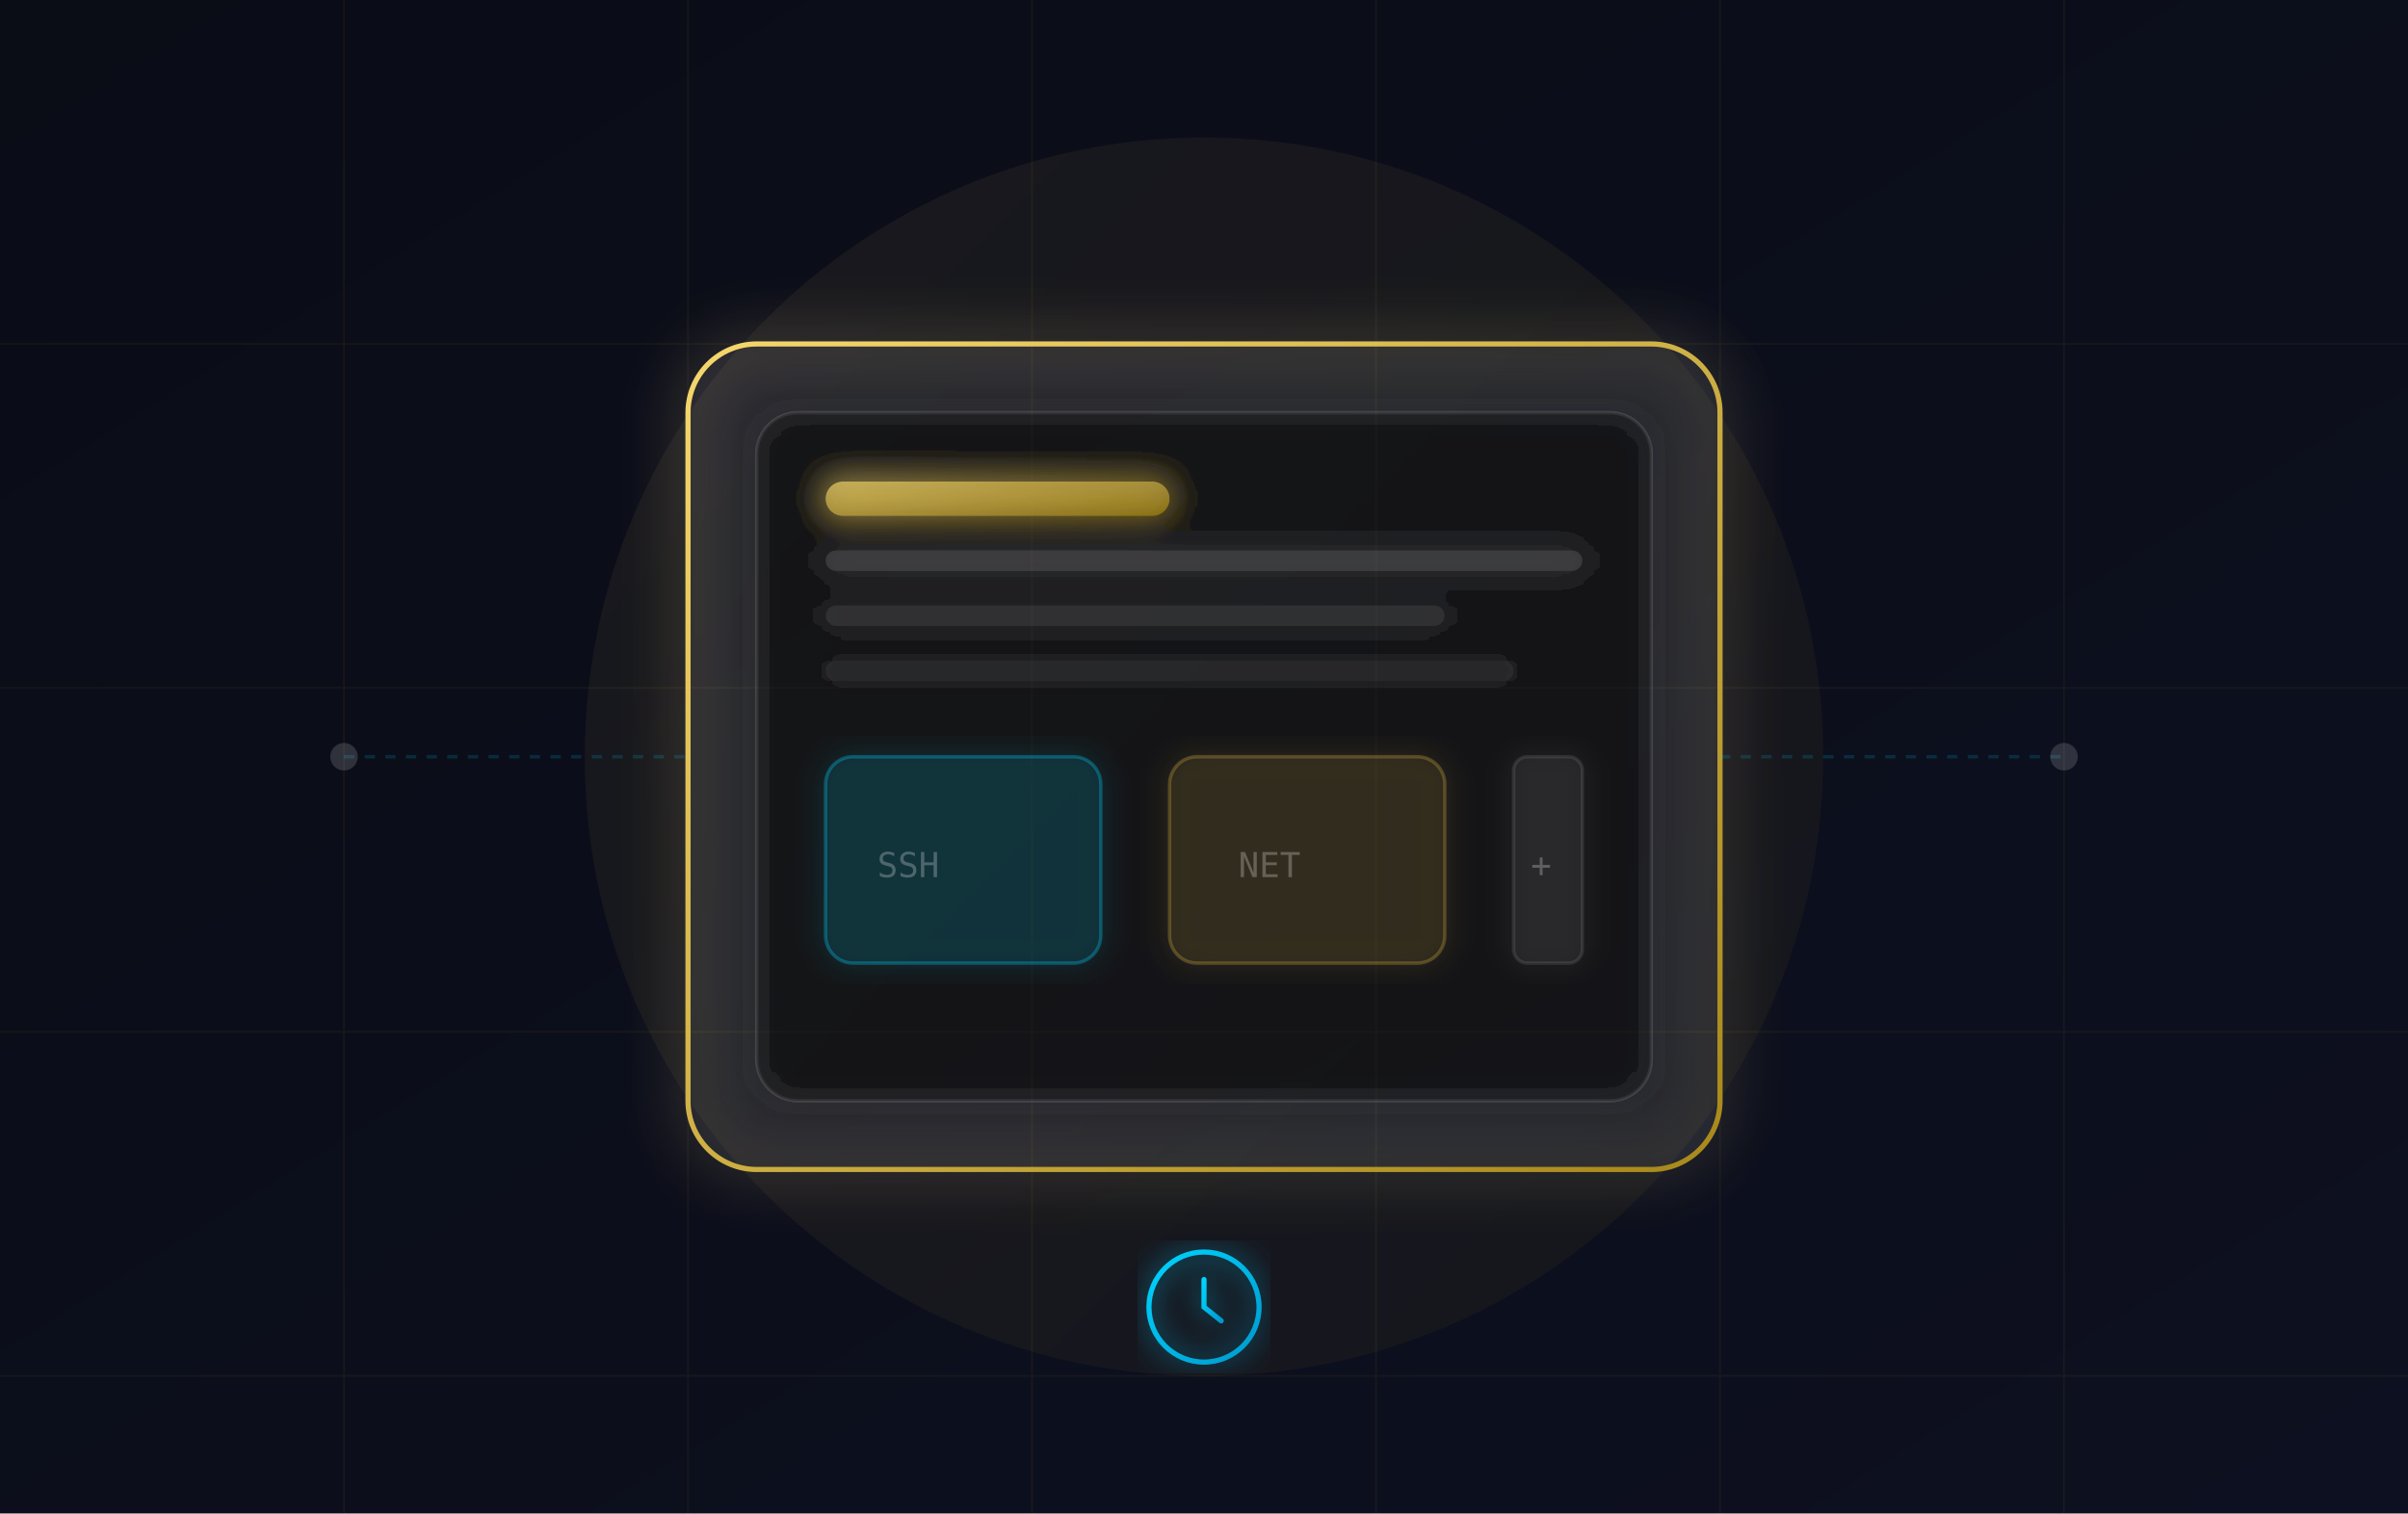
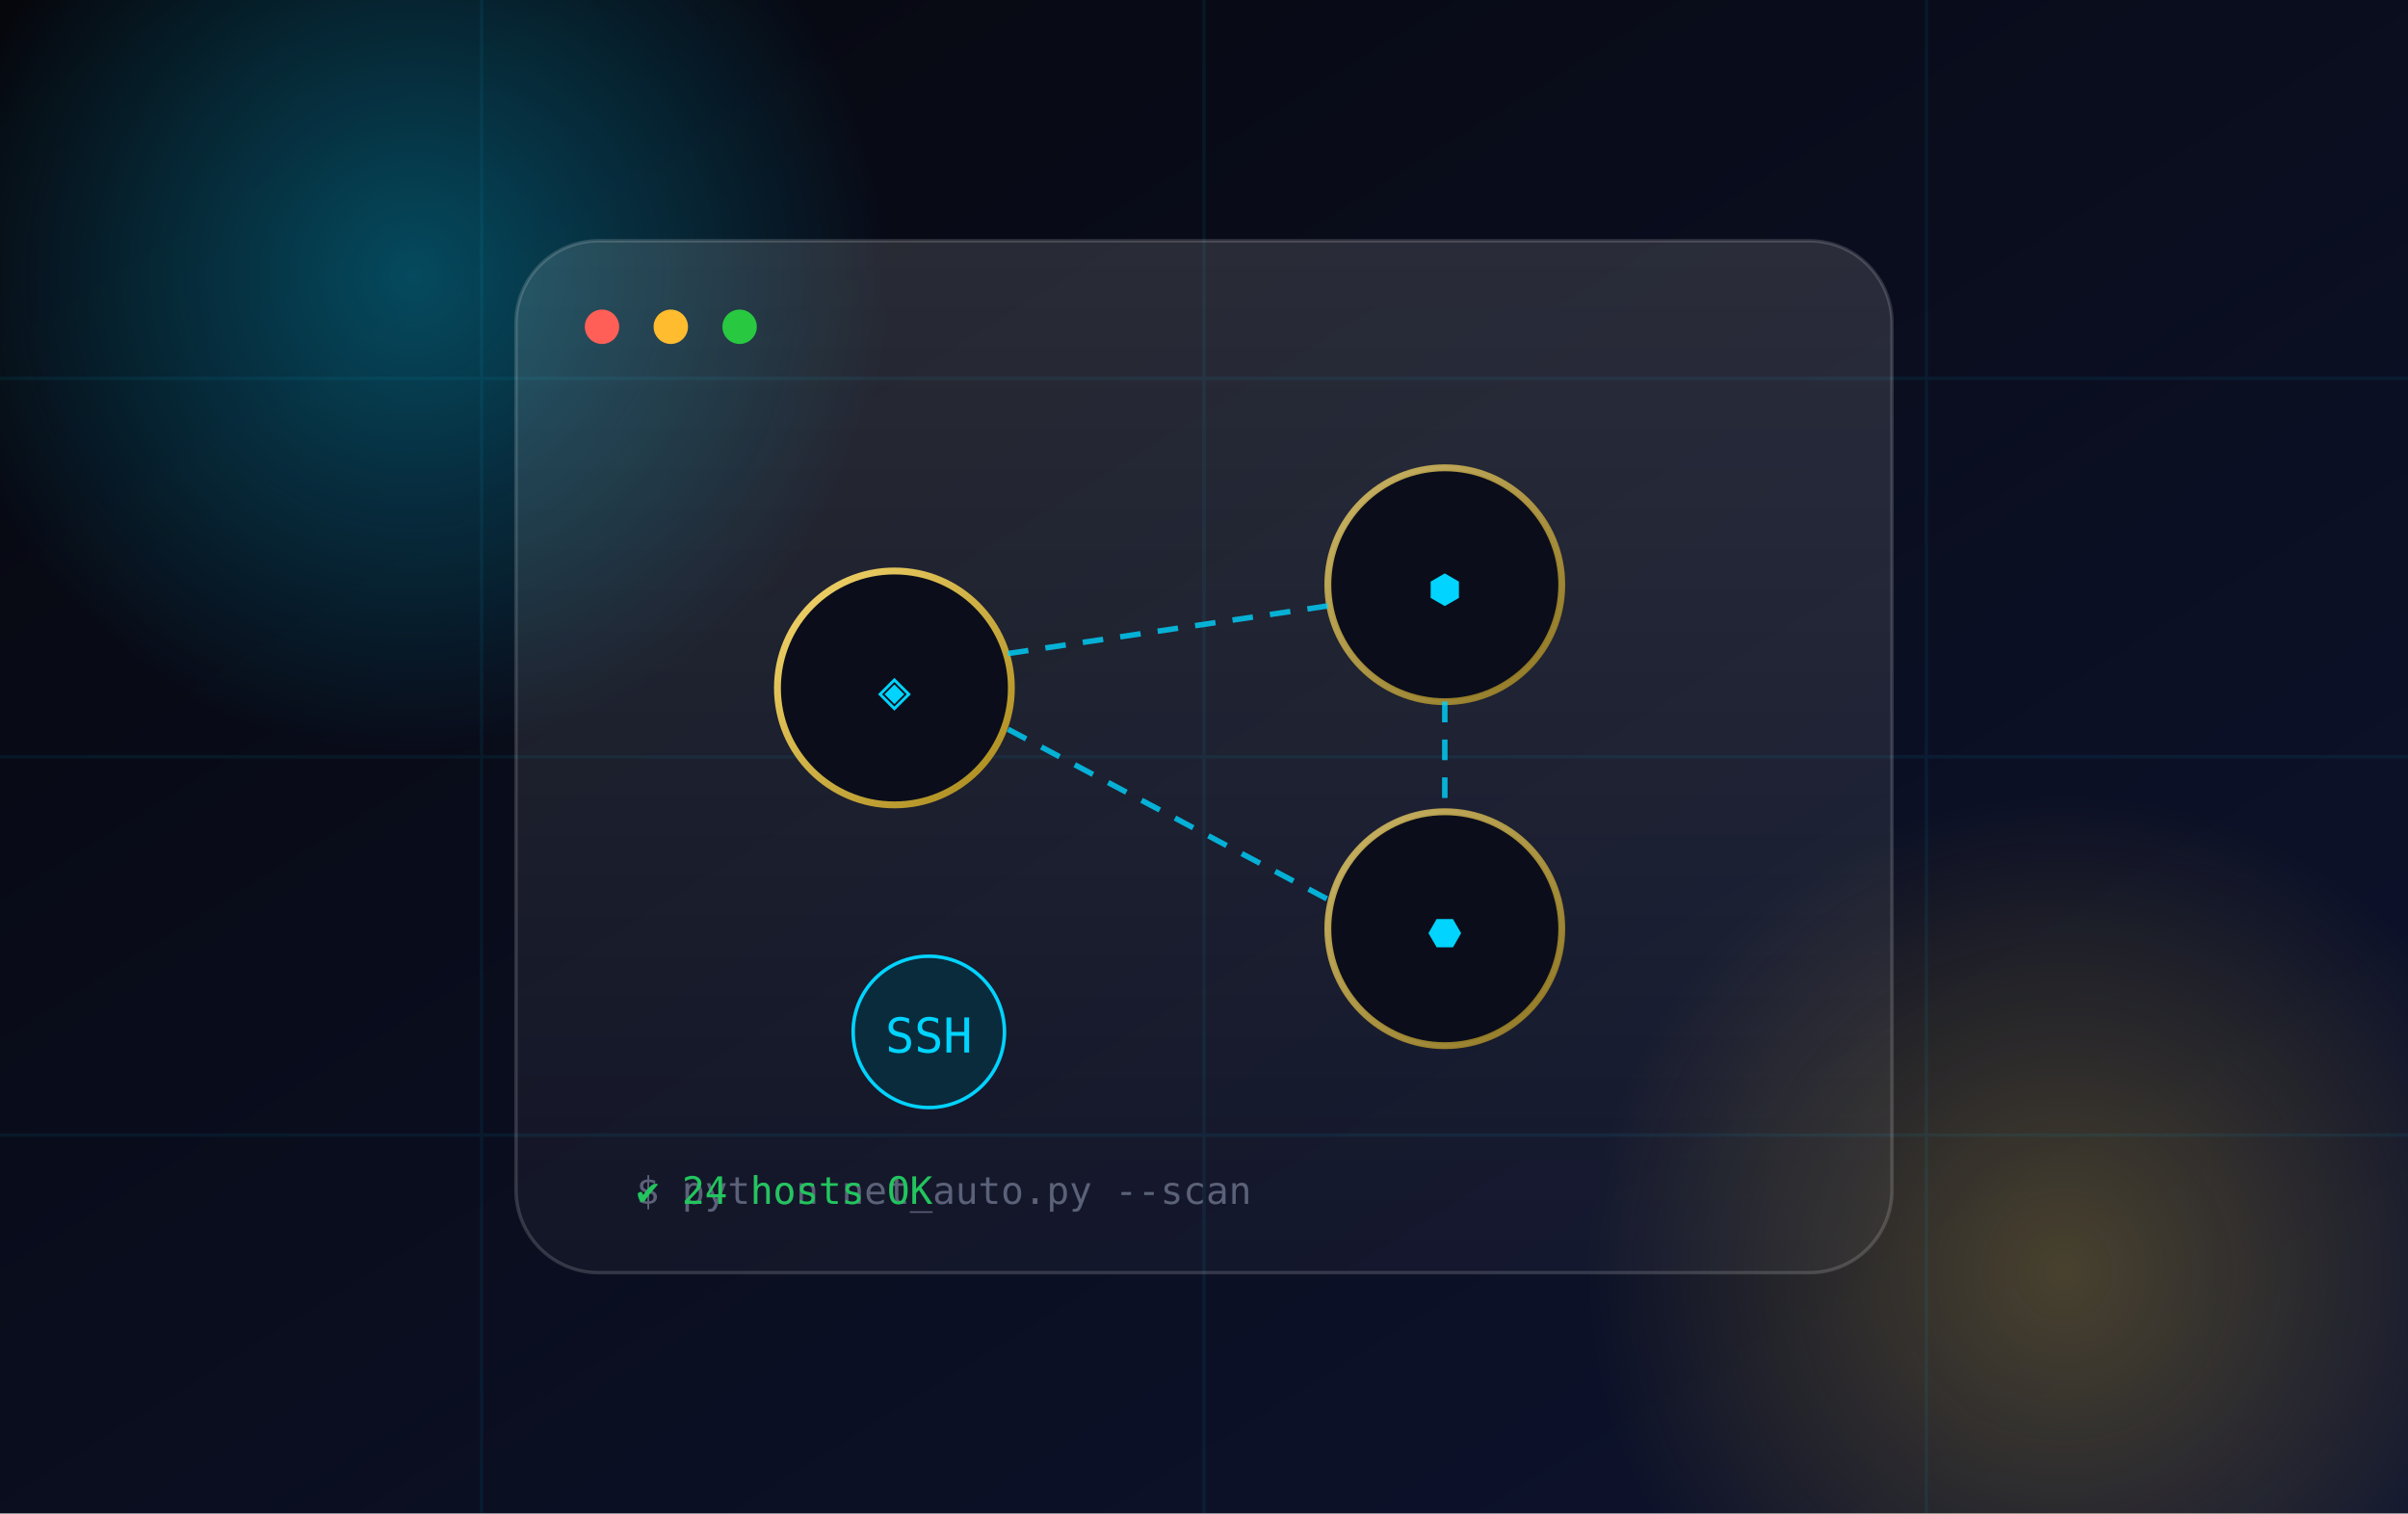
- <svg xmlns="http://www.w3.org/2000/svg" viewBox="0 0 700 440" fill="none">
+ <svg xmlns="http://www.w3.org/2000/svg" viewBox="0 0 700 440" role="img" aria-label="Network Automation">
  <defs>
-     <linearGradient id="bg" x1="0" y1="0" x2="1" y2="1">
-       <stop offset="0%" stop-color="#0A0C16" />
-       <stop offset="100%" stop-color="#0D1020" />
+     <linearGradient id="bg2" x1="0" y1="0" x2="1" y2="1">
+       <stop offset="0" stop-color="#06070D" />
+       <stop offset="1" stop-color="#0E1430" />
    </linearGradient>
-     <linearGradient id="gold" x1="0" y1="0" x2="1" y2="1">
-       <stop offset="0%" stop-color="#F5D76E" />
-       <stop offset="100%" stop-color="#A8881A" />
+     <linearGradient id="gold2" x1="0" y1="0" x2="1" y2="1">
+       <stop offset="0" stop-color="#F5D76E" />
+       <stop offset="1" stop-color="#A8881A" />
    </linearGradient>
-     <linearGradient id="cyan" x1="0" y1="0" x2="1" y2="1">
-       <stop offset="0%" stop-color="#00D4FF" />
-       <stop offset="100%" stop-color="#0099CC" />
+     <linearGradient id="glass2" x1="0" y1="0" x2="0" y2="1">
+       <stop offset="0" stop-color="#fff" stop-opacity=".13" />
+       <stop offset="1" stop-color="#fff" stop-opacity=".03" />
    </linearGradient>
-     <filter id="glow">
-       <feGaussianBlur stdDeviation="8" result="blur" />
-       <feMerge>
-         <feMergeNode in="blur" />
-         <feMergeNode in="SourceGraphic" />
-       </feMerge>
-     </filter>
-     <filter id="glow-sm">
-       <feGaussianBlur stdDeviation="4" result="blur" />
-       <feMerge>
-         <feMergeNode in="blur" />
-         <feMergeNode in="SourceGraphic" />
-       </feMerge>
-     </filter>
+     <radialGradient id="orbA2" cx=".5" cy=".5" r=".5">
+       <stop offset="0" stop-color="#00D4FF" stop-opacity=".32" />
+       <stop offset="1" stop-color="#00D4FF" stop-opacity="0" />
+     </radialGradient>
+     <radialGradient id="orbB2" cx=".5" cy=".5" r=".5">
+       <stop offset="0" stop-color="#D4AF37" stop-opacity=".3" />
+       <stop offset="1" stop-color="#D4AF37" stop-opacity="0" />
+     </radialGradient>
  </defs>
-   <rect width="700" height="440" fill="url(#bg)" />
-   <g opacity="0.06" stroke="#D4AF37" stroke-width="0.5">
-     <path d="M0 100h700M0 200h700M0 300h700M0 400h700" />
-     <path d="M100 0v440M200 0v440M300 0v440M400 0v440M500 0v440M600 0v440" />
+   <rect width="700" height="440" fill="url(#bg2)" />
+   <circle cx="120" cy="80" r="140" fill="url(#orbA2)" />
+   <circle cx="600" cy="370" r="140" fill="url(#orbB2)" />
+   <g opacity=".07" stroke="#00D4FF">
+     <path d="M0 110h700M0 220h700M0 330h700M140 0v440M350 0v440M560 0v440" />
  </g>
-   <circle cx="350" cy="220" r="180" fill="url(#gold)" opacity="0.06" />
-   <g filter="url(#glow)">
-     <rect x="200" y="100" width="300" height="240" rx="20" fill="rgba(255,255,255,0.04)" stroke="url(#gold)" stroke-width="1.5" />
+   <rect x="150" y="70" width="400" height="300" rx="24" fill="url(#glass2)" stroke="#fff" stroke-opacity=".16" />
+   <circle cx="175" cy="95" r="5" fill="#FF5F57" />
+   <circle cx="195" cy="95" r="5" fill="#FEBC2E" />
+   <circle cx="215" cy="95" r="5" fill="#28C840" />
+   <g stroke="#2A3350" fill="#0B0E1A">
+     <circle cx="260" cy="200" r="34" />
+     <circle cx="420" cy="170" r="34" />
+     <circle cx="420" cy="270" r="34" />
+     <circle cx="270" cy="300" r="22" />
  </g>
-   <g filter="url(#glow-sm)">
-     <rect x="220" y="120" width="260" height="200" rx="12" fill="rgba(0,0,0,0.3)" stroke="rgba(255,255,255,0.08)" stroke-width="1" />
-     <rect x="240" y="140" width="100" height="10" rx="5" fill="url(#gold)" opacity="0.7" />
-     <rect x="240" y="160" width="220" height="6" rx="3" fill="rgba(255,255,255,0.12)" />
-     <rect x="240" y="176" width="180" height="6" rx="3" fill="rgba(255,255,255,0.08)" />
-     <rect x="240" y="192" width="200" height="6" rx="3" fill="rgba(255,255,255,0.06)" />
+   <g stroke="url(#gold2)" stroke-width="2">
+     <circle cx="260" cy="200" r="34" fill="none" />
+     <circle cx="420" cy="170" r="34" fill="none" opacity=".8" />
+     <circle cx="420" cy="270" r="34" fill="none" opacity=".8" />
  </g>
-   <g filter="url(#glow-sm)">
-     <rect x="240" y="220" width="80" height="60" rx="8" fill="rgba(0,212,255,0.08)" stroke="rgba(0,212,255,0.3)" stroke-width="1" />
-     <rect x="340" y="220" width="80" height="60" rx="8" fill="rgba(212,175,55,0.08)" stroke="rgba(212,175,55,0.3)" stroke-width="1" />
-     <rect x="440" y="220" width="20" height="60" rx="4" fill="rgba(255,255,255,0.05)" stroke="rgba(255,255,255,0.1)" stroke-width="1" />
+   <g stroke="#00D4FF" stroke-width="1.6" stroke-dasharray="6 5" opacity=".8">
+     <path d="M293 190 387 176" />
+     <path d="M293 212 387 262" />
+     <path d="M420 204v32" />
  </g>
-   <g font-family="monospace" font-size="10" fill="rgba(255,255,255,0.25)">
-     <text x="255" y="255">SSH</text>
-     <text x="360" y="255">NET</text>
-     <text x="445" y="255">+</text>
+   <g fill="#00D4FF" font-family="monospace" font-size="16" text-anchor="middle">
+     <text x="260" y="206">◈</text>
+     <text x="420" y="176">⬢</text>
+     <text x="420" y="276">⬣</text>
  </g>
-   <g filter="url(#glow-sm)">
-     <circle cx="350" cy="380" r="16" fill="none" stroke="url(#cyan)" stroke-width="1.5" />
-     <path d="M350 372v8l5 4" stroke="url(#cyan)" stroke-width="1.5" stroke-linecap="round" />
-   </g>
-   <g stroke="rgba(0,212,255,0.15)" stroke-width="1" stroke-dasharray="3 3">
-     <path d="M100 220L200 220" />
-     <path d="M500 220L600 220" />
-   </g>
-   <g fill="rgba(255,255,255,0.15)">
-     <circle cx="100" cy="220" r="4" />
-     <circle cx="600" cy="220" r="4" />
+   <circle cx="270" cy="300" r="22" fill="#00D4FF" fill-opacity=".15" stroke="#00D4FF" />
+   <text x="270" y="306" text-anchor="middle" font-family="monospace" font-size="14" fill="#00D4FF">SSH</text>
+   <g font-family="monospace">
+     <text x="185" y="350" font-size="11" fill="#5B6178">$ python net_auto.py --scan</text>
+     <text x="185" y="350" font-size="11" fill="#22C55E">✔ 24 hosts OK</text>
  </g>
</svg>
